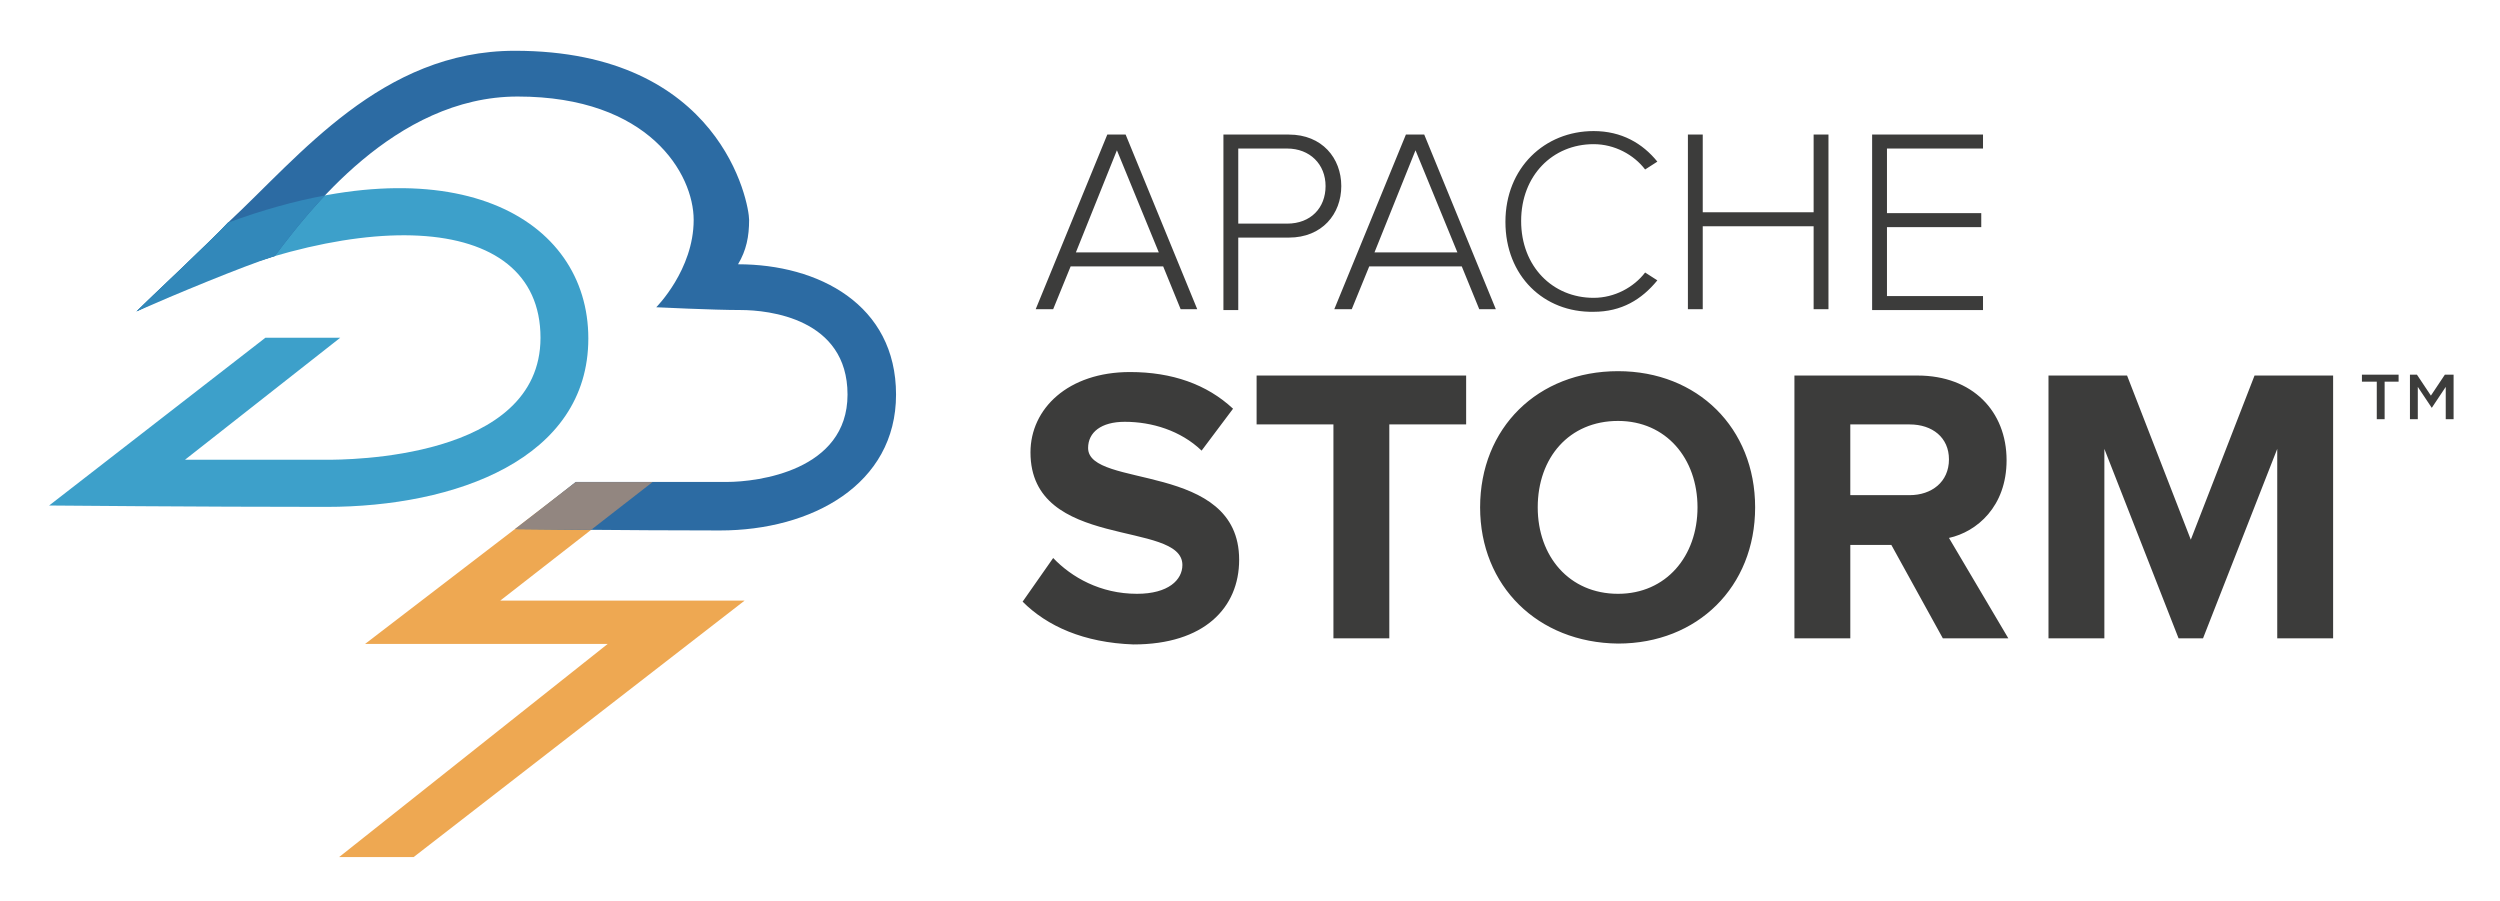
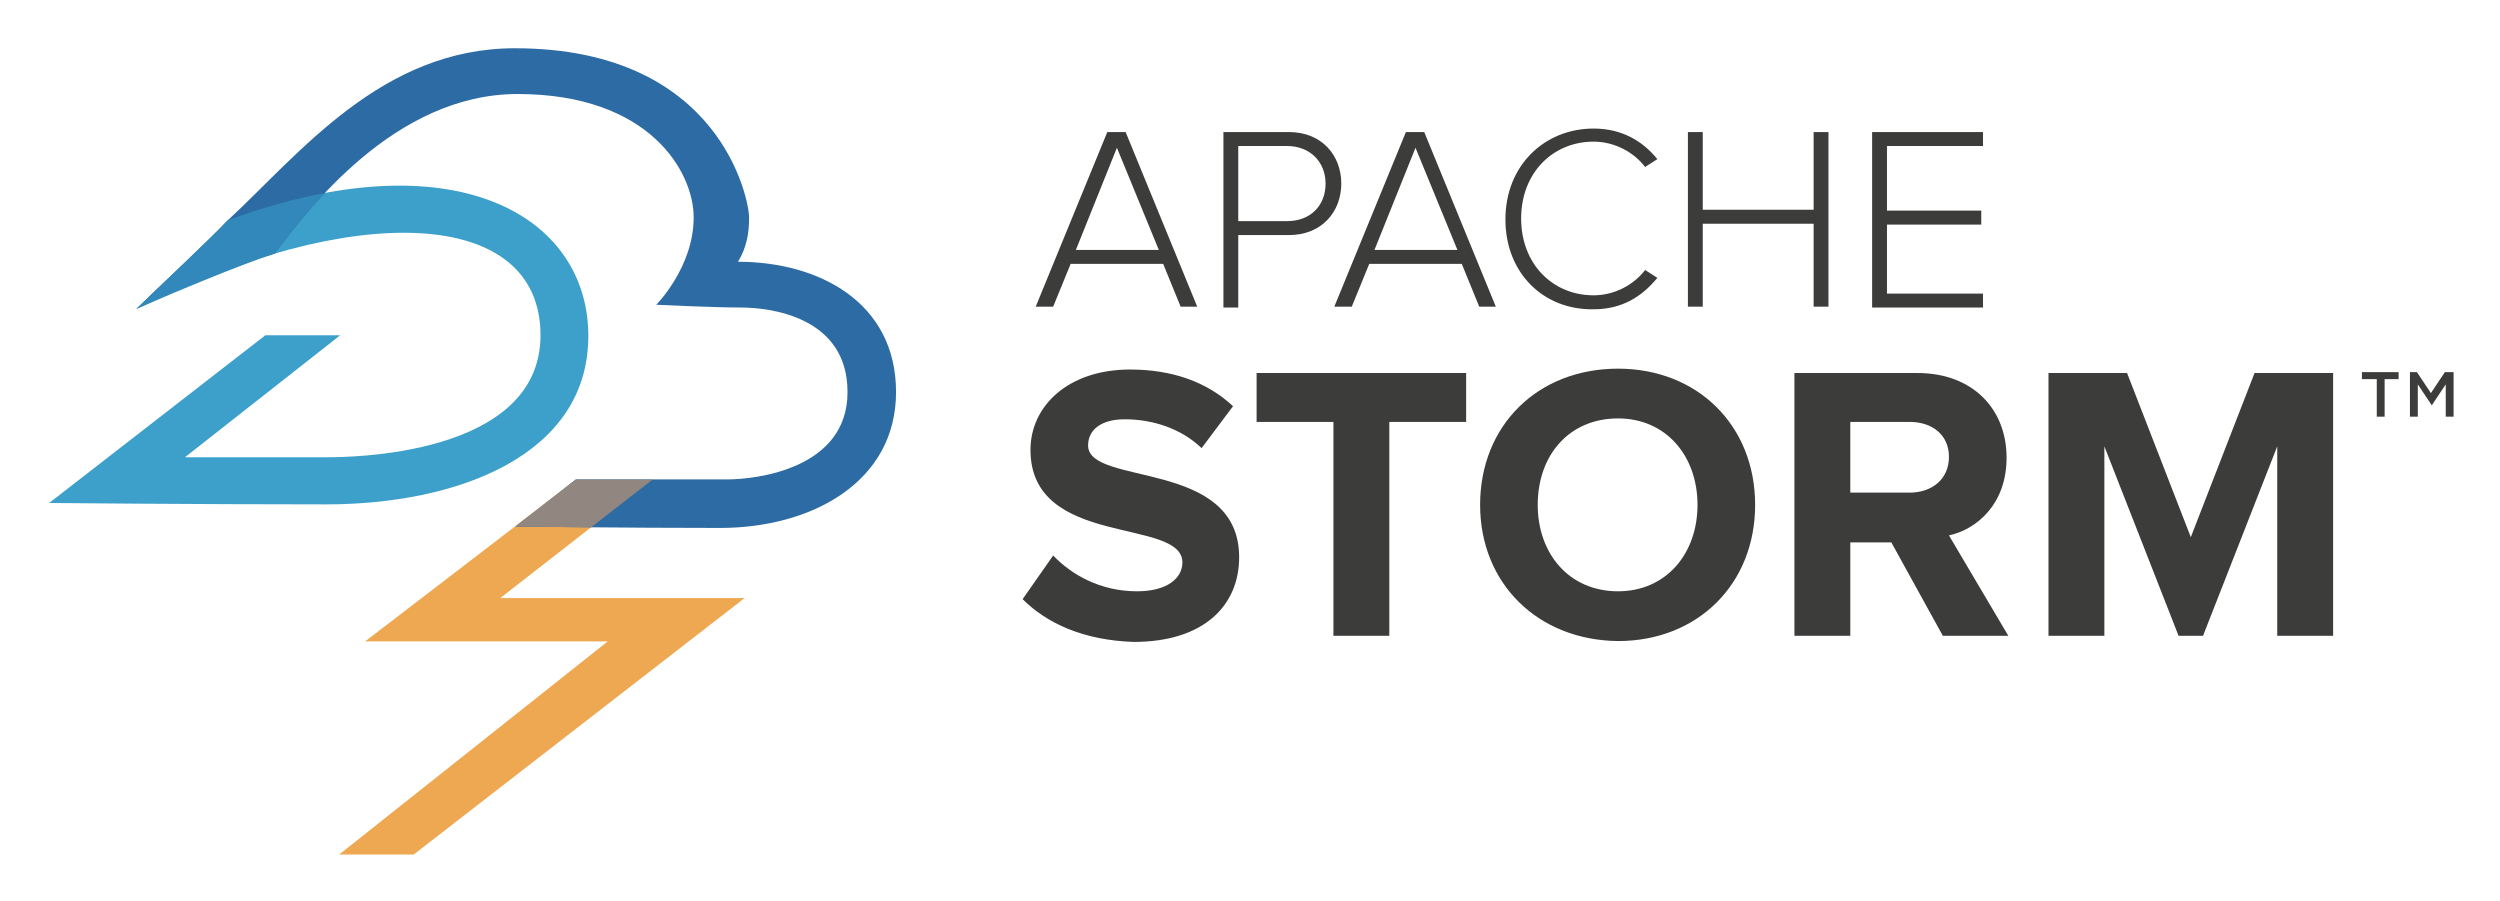
- <svg xmlns="http://www.w3.org/2000/svg" role="img" viewBox="-4.56 159.44 497.12 179.12">
+ <svg xmlns="http://www.w3.org/2000/svg" role="img" viewBox="-4.56 159.94 497.12 179.12">
  <g fill="#3C3C3B">
    <path d="M230.208 220.92l-3.472-8.507h-18.403l-3.472 8.507h-3.473l14.236-34.722h3.646l14.236 34.722h-3.298zm-12.673-31.597l-8.16 20.312h16.493l-8.333-20.312zm21.18 31.597v-34.722h13.021c6.598 0 10.416 4.688 10.416 10.243s-3.818 10.243-10.416 10.243h-10.07v14.41h-2.951v-.174zm20.312-24.479c0-4.34-3.125-7.465-7.639-7.465h-9.722v14.931h9.722c4.688-.001 7.639-3.126 7.639-7.466zm30.557 24.479l-3.473-8.507h-18.402l-3.473 8.507h-3.473L275 186.198h3.646l14.235 34.722h-3.297zm-12.674-31.597l-8.16 20.312h16.493l-8.333-20.312zm17.881 14.236c0-10.764 7.812-18.056 17.535-18.056 5.556 0 9.723 2.431 12.674 6.077l-2.431 1.562c-2.257-2.952-6.076-5.035-10.243-5.035-8.16 0-14.41 6.25-14.41 15.278s6.25 15.278 14.41 15.278c4.167 0 7.986-2.083 10.243-5.035L325 215.19c-3.125 3.819-7.118 6.25-12.674 6.25-9.895.175-17.535-7.117-17.535-17.881zm61.285 17.361v-16.493h-22.049v16.493h-2.951v-34.722h2.951v15.452h22.049v-15.452h2.951v34.722h-2.951zm11.632 0v-34.722h22.049v2.778H370.66v12.847h18.75v2.778h-18.75v13.715h19.097v2.778h-22.049v-.174z" />
  </g>
  <g fill="#3C3C3B">
    <path d="M198.785 279.08l6.077-8.681c3.646 3.819 9.375 7.118 16.667 7.118 6.25 0 9.028-2.777 9.028-5.729 0-9.028-30.208-2.778-30.208-22.396 0-8.681 7.465-15.973 19.792-15.973 8.333 0 15.278 2.431 20.486 7.292l-6.25 8.333c-4.167-3.993-9.896-5.729-15.278-5.729-4.688 0-7.292 2.083-7.292 5.208 0 8.159 30.035 2.604 30.035 22.222 0 9.549-6.944 16.841-21.007 16.841-9.897-.346-17.189-3.645-22.05-8.506zm61.805 7.291v-42.534h-15.277v-9.722h41.666v9.722h-15.277v42.534H260.59zm29.167-26.041c0-15.799 11.458-27.083 27.431-27.083 15.799 0 27.257 11.285 27.257 27.083s-11.458 27.083-27.257 27.083c-15.973-.173-27.431-11.458-27.431-27.083zm43.229 0c0-9.723-6.25-17.188-15.799-17.188-9.723 0-15.973 7.292-15.973 17.188 0 9.723 6.25 17.188 15.973 17.188 9.549 0 15.799-7.465 15.799-17.188zm48.785 26.041l-10.243-18.576h-8.159v18.576h-11.111v-52.256h24.479c10.938 0 17.708 7.118 17.708 16.84 0 9.201-5.902 14.236-11.458 15.451l11.806 19.965h-13.022zm1.215-35.59c0-4.34-3.299-6.944-7.812-6.944h-11.806v14.062h11.806c4.34 0 7.812-2.604 7.812-7.118zm65.278 35.59v-37.673l-14.757 37.673h-4.861l-14.757-37.673v37.673h-11.111v-52.256h15.625l12.674 32.639 12.674-32.639h15.625v52.256h-11.112z" />
  </g>
  <g fill="#3C3C3B">
    <path d="M467.882 235.33h-2.777v-1.389h7.291v1.389h-2.777v7.465h-1.562v-7.465h-.175zm6.424-1.389h1.736l2.777 4.167 2.778-4.167h1.735v8.854h-1.562v-6.423l-2.777 4.167-2.778-4.167v6.423h-1.562v-8.854h-.347z" />
  </g>
  <path fill="#EEA852" fill-rule="evenodd" d="M124.556 255.777h-15.162l-41.352 31.702h48.244l-53.413 42.388h14.818l65.818-51.003H94.921z" clip-rule="evenodd" />
  <path fill="#3DA0CA" fill-rule="evenodd" d="M63.091 226.603H48.208L5.21 259.96s29.491.275 55.125.275 52.093-9.511 52.093-33.496c0-23.983-26.737-39.56-71.664-23.019-3.032 3.308-15.986 15.438-18.191 17.643 42.722-21.502 80.344-20.399 80.344 5.239 0 24.261-38.726 24.261-42.583 24.261H32.22l30.871-24.26z" clip-rule="evenodd" />
  <path fill="#2C6BA3" fill-rule="evenodd" d="M40.765 203.721c-3.032 3.308-15.986 15.438-18.191 17.643 9.538-4.801 18.823-8.474 27.49-11 6.452-8.511 23.777-31.729 48.307-31.729 26.185 0 35.004 15.437 35.004 24.535 0 9.925-7.442 17.367-7.442 17.367s11.3.553 16.813.553c5.512 0 21.223 1.654 21.223 16.816 0 15.162-17.916 17.367-23.979 17.367h-30.043l-11.852 9.374s22.325.274 40.517.274c18.191 0 35.004-9.097 35.004-27.016 0-17.918-15.435-25.914-31.421-25.914 1.654-2.757 2.205-5.514 2.205-8.822s-5.512-33.633-46.581-33.633c-26.459.001-42.758 20.91-57.054 34.185z" clip-rule="evenodd" />
  <path fill="#928680" fill-rule="evenodd" d="M109.917 255.292h15.292l-12.239 9.512c-7.373-.06-13.198-.126-15.154-.148l12.101-9.364z" clip-rule="evenodd" />
  <path fill="#3288BA" fill-rule="evenodd" d="M50.064 210.364c-.093.027-.189.056-.282.086-6.203 2.014-19.475 7.508-27.208 10.914 2.205-2.204 15.159-14.335 18.191-17.643 6.866-2.528 13.304-4.303 19.29-5.415-4.453 4.718-7.833 9.212-9.991 12.058z" clip-rule="evenodd" />
</svg>
